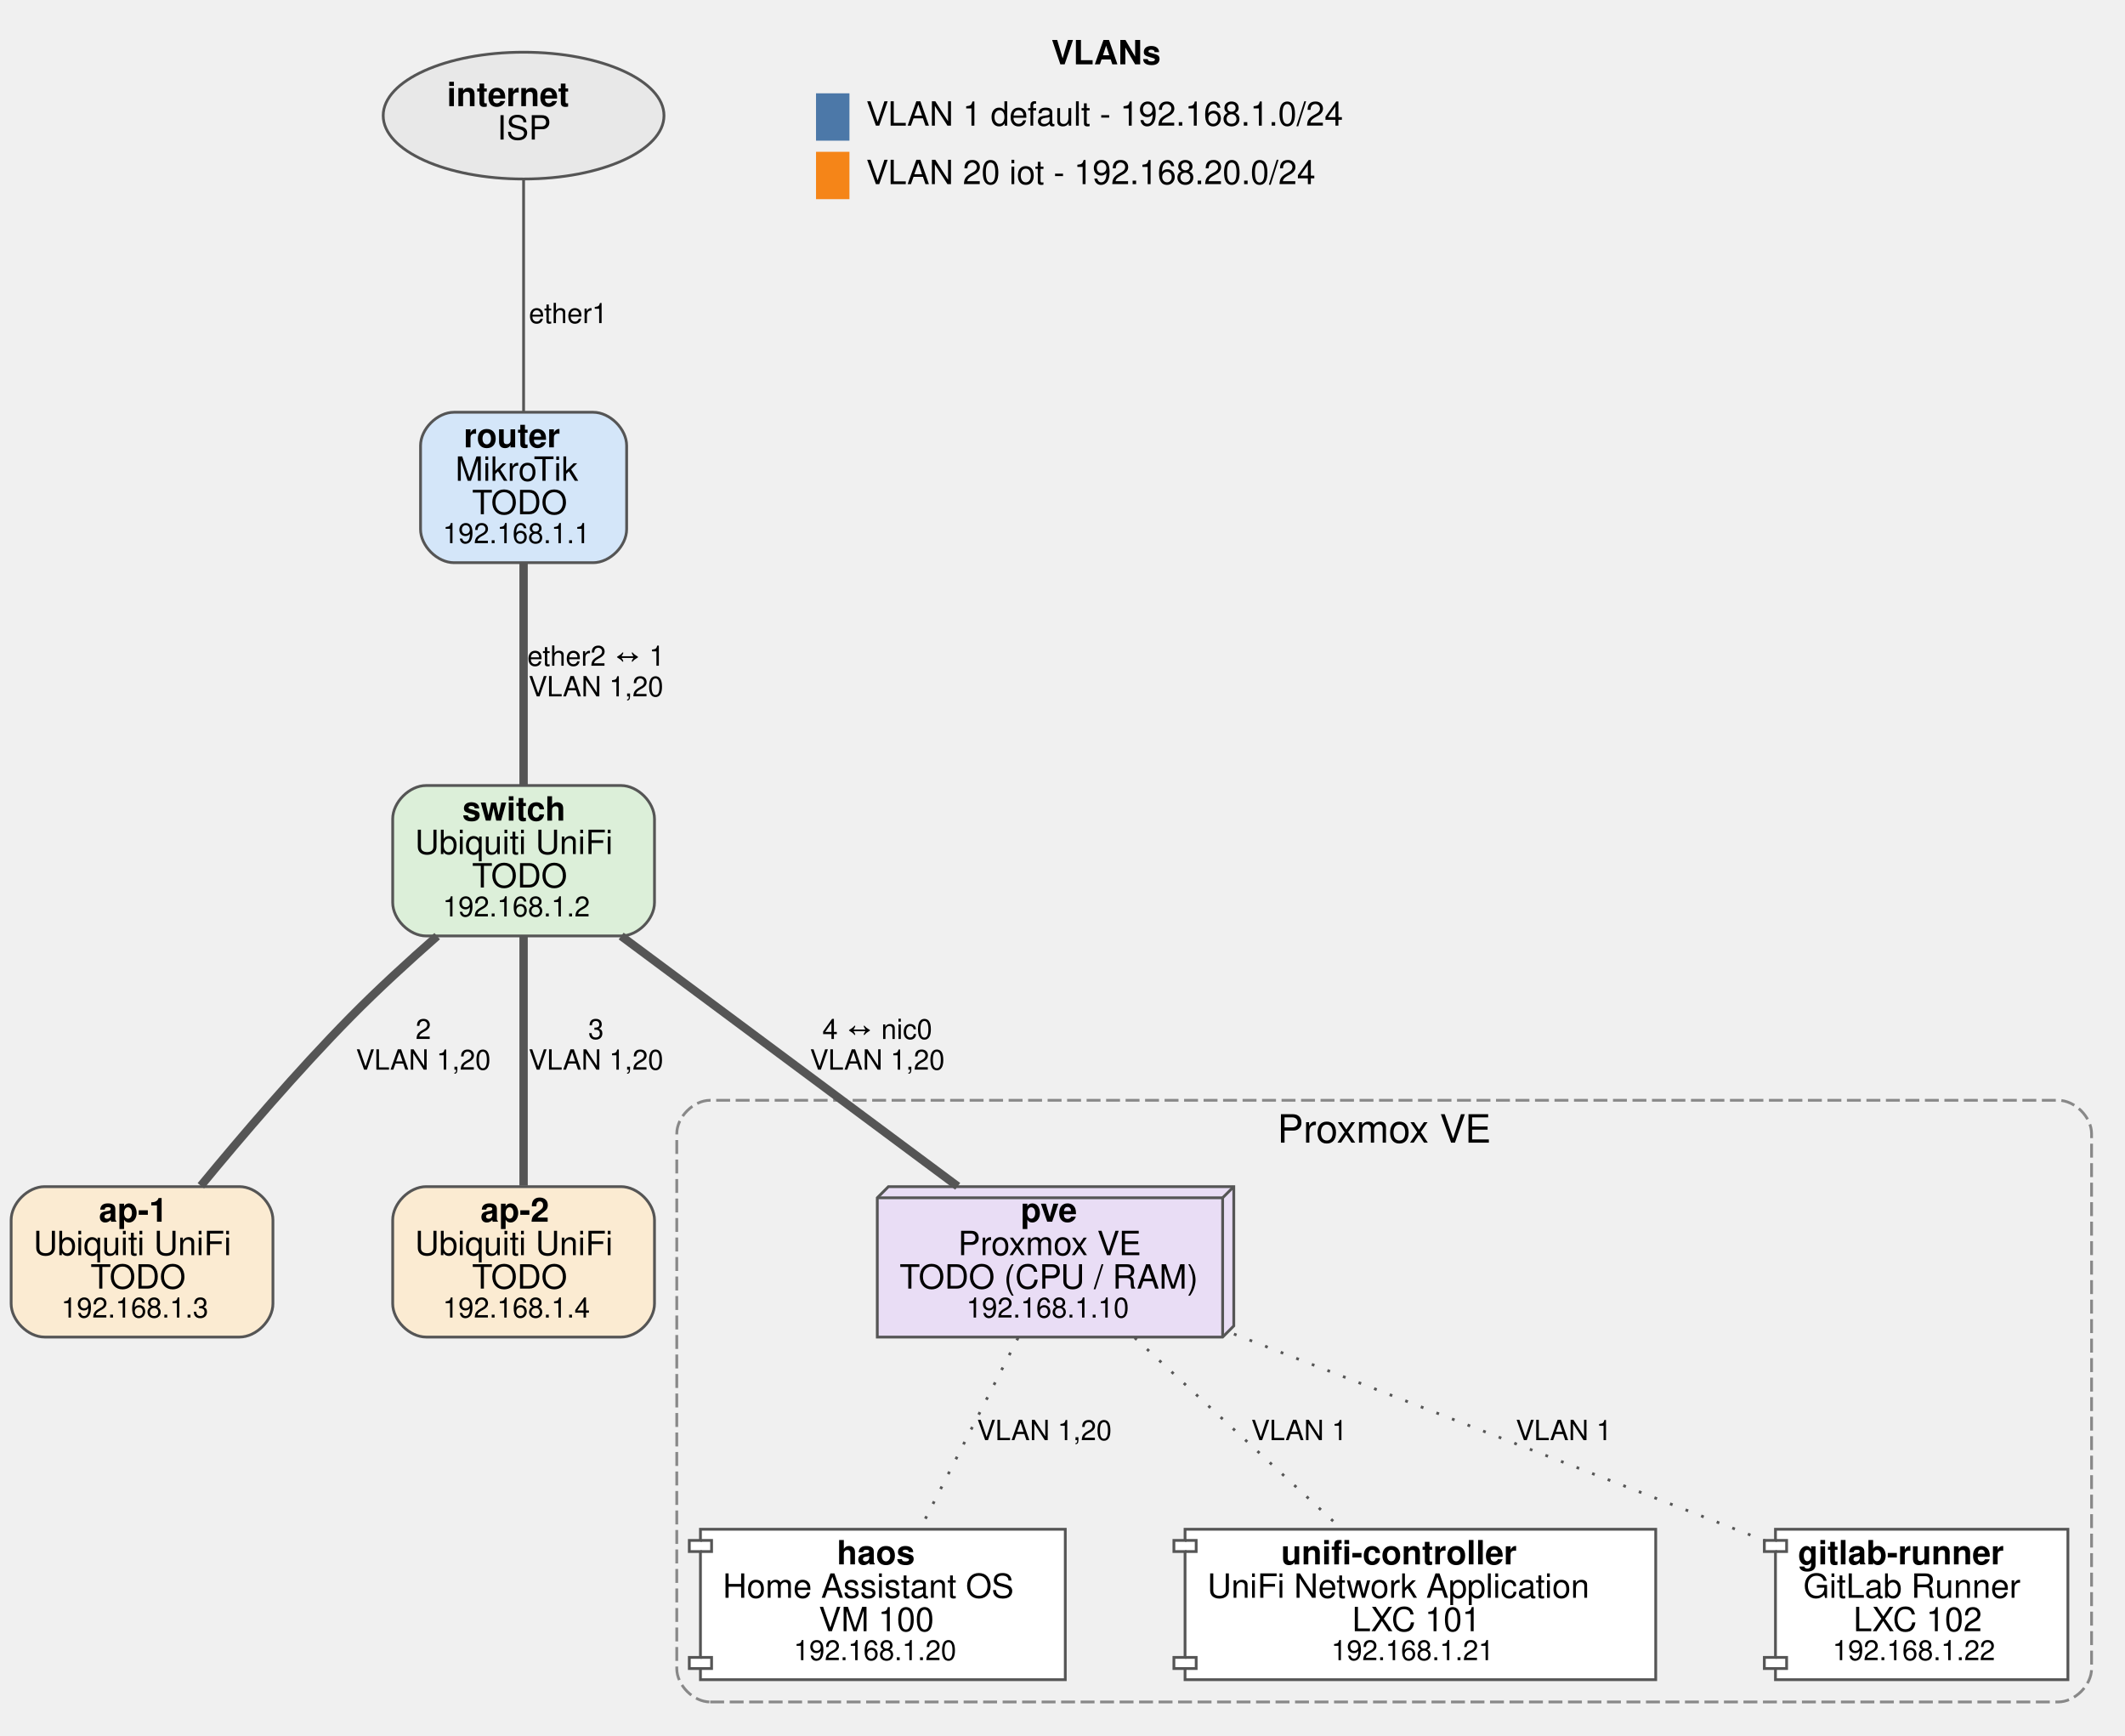
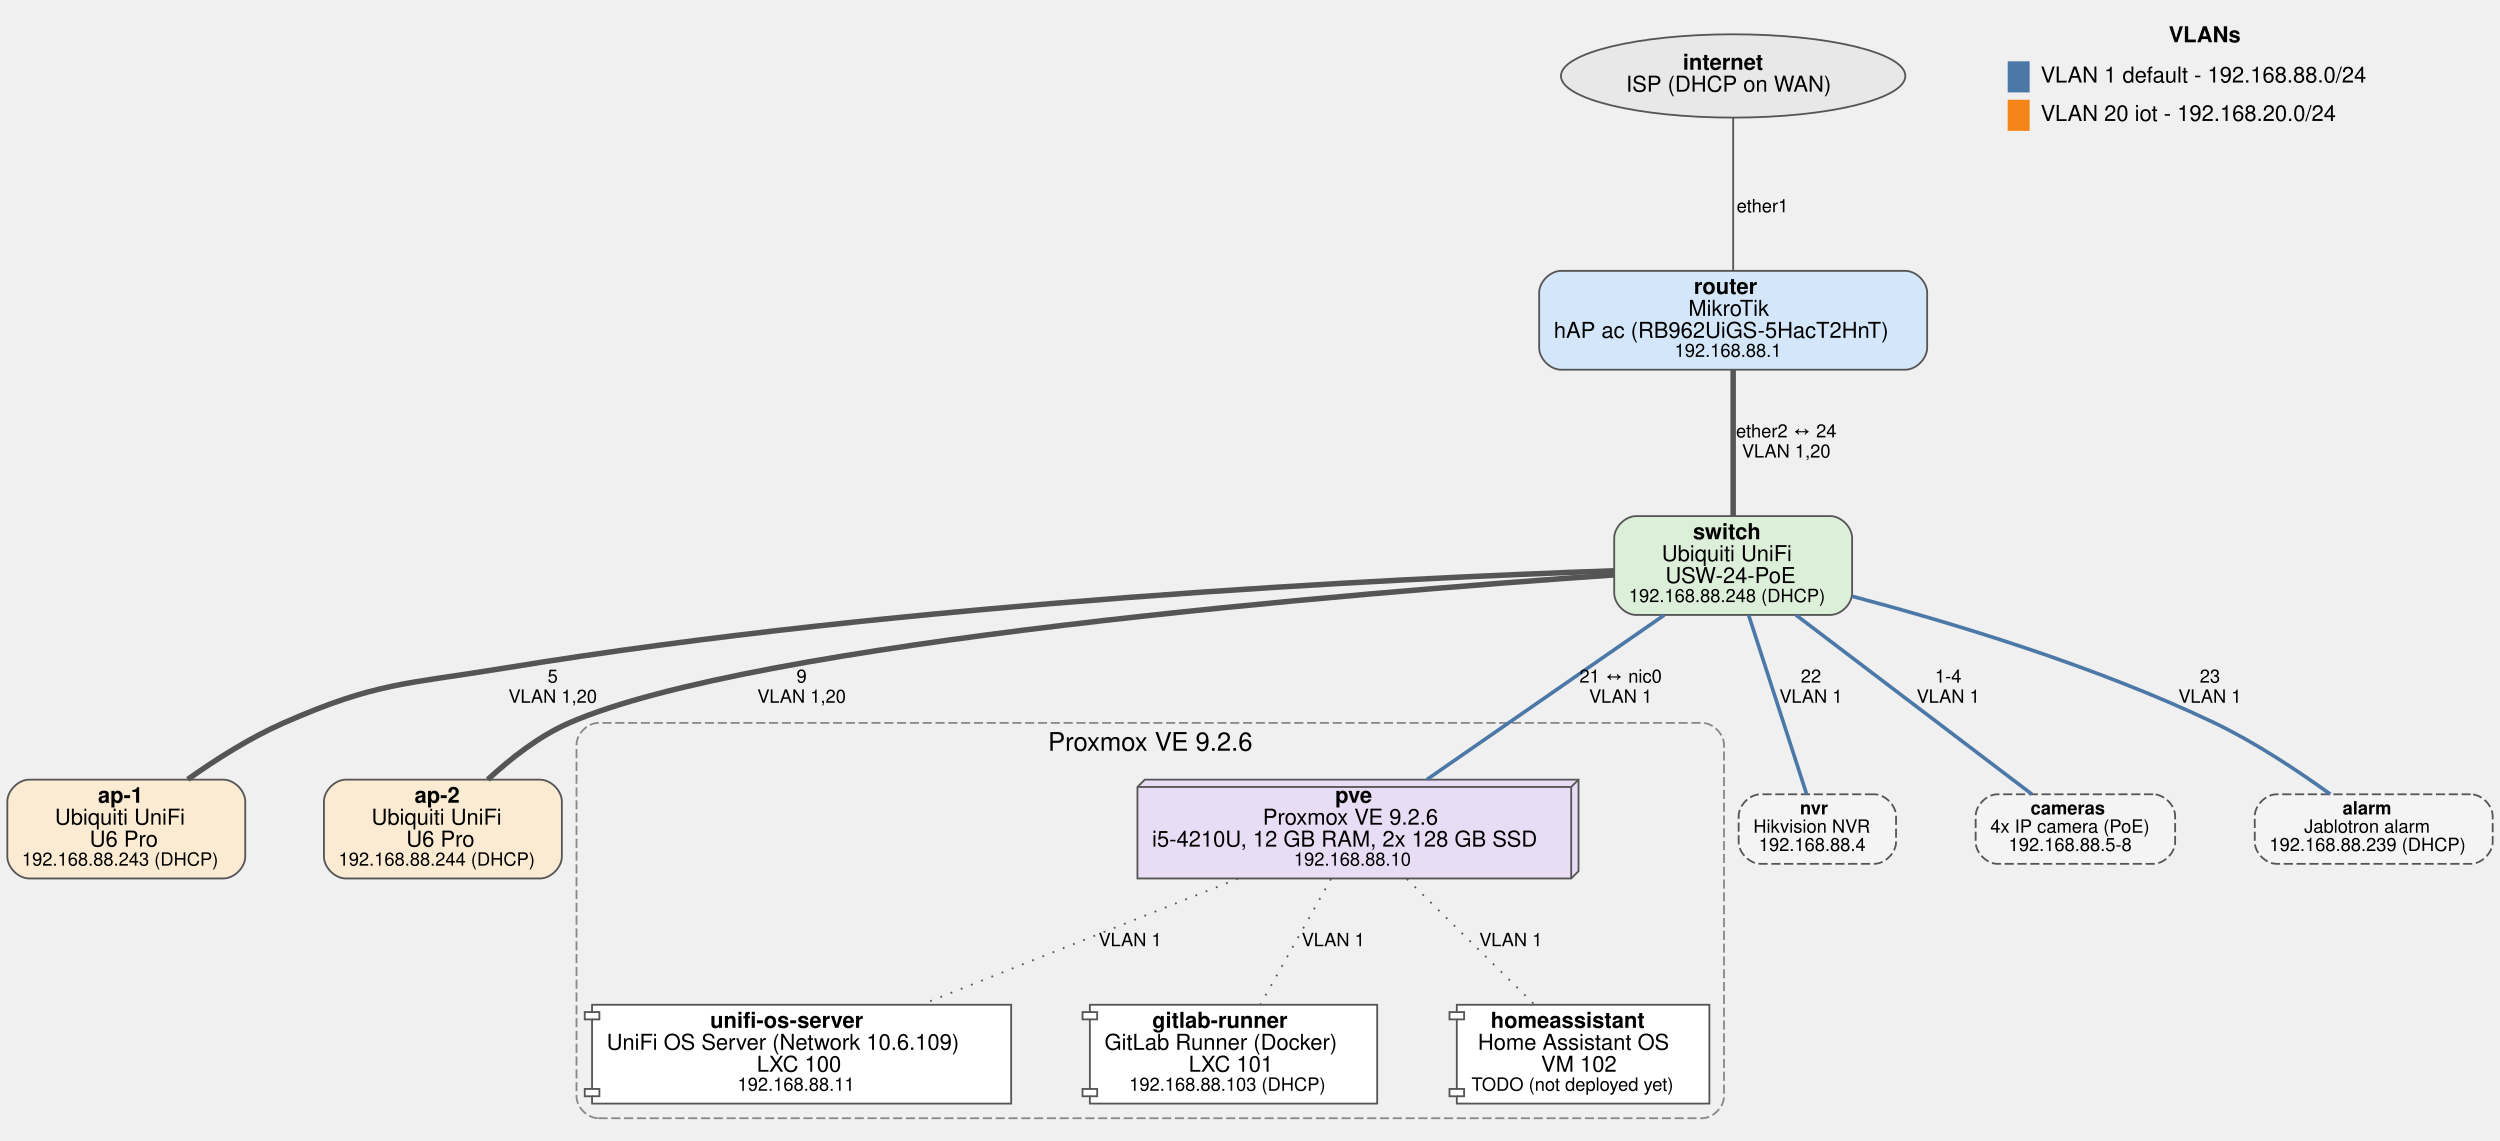
- <svg xmlns="http://www.w3.org/2000/svg" xmlns:xlink="http://www.w3.org/1999/xlink" width="763pt" height="623pt" viewBox="0.00 0.00 763.00 623.00">
+ <svg xmlns="http://www.w3.org/2000/svg" width="1366pt" height="623pt" viewBox="0.00 0.00 1366.00 623.00">
  <g id="graph0" class="graph" transform="scale(1 1) rotate(0) translate(4 619)">
    <g id="clust1" class="cluster">
-       <path fill="transparent" stroke="#888888" stroke-dasharray="5,2" d="M251,-8C251,-8 735,-8 735,-8 741,-8 747,-14 747,-20 747,-20 747,-212 747,-212 747,-218 741,-224 735,-224 735,-224 251,-224 251,-224 245,-224 239,-218 239,-212 239,-212 239,-20 239,-20 239,-14 245,-8 251,-8" />
-       <text text-anchor="middle" x="493" y="-208.8" font-family="Helvetica,sans-Serif" font-size="14.00">Proxmox VE</text>
+       <path fill="transparent" stroke="#888888" stroke-dasharray="5,2" d="M323,-8C323,-8 926,-8 926,-8 932,-8 938,-14 938,-20 938,-20 938,-212 938,-212 938,-218 932,-224 926,-224 926,-224 323,-224 323,-224 317,-224 311,-218 311,-212 311,-212 311,-20 311,-20 311,-14 317,-8 323,-8" />
+       <text text-anchor="middle" x="624.5" y="-208.8" font-family="Helvetica,sans-Serif" font-size="14.00">Proxmox VE 9.2.6</text>
    </g>
    <g id="node1" class="node">
-       <ellipse fill="#e8e8e8" stroke="#555555" cx="184" cy="-577.5" rx="50.41" ry="22.76" />
-       <text text-anchor="start" x="156.5" y="-580.9" font-family="Helvetica,sans-Serif" font-weight="bold" font-size="12.00">internet</text>
-       <text text-anchor="start" x="174.5" y="-568.9" font-family="Helvetica,sans-Serif" font-size="12.00">ISP</text>
+       <ellipse fill="#e8e8e8" stroke="#555555" cx="943" cy="-577.5" rx="94.09" ry="22.76" />
+       <text text-anchor="start" x="915.5" y="-580.9" font-family="Helvetica,sans-Serif" font-weight="bold" font-size="12.00">internet</text>
+       <text text-anchor="start" x="884.5" y="-568.9" font-family="Helvetica,sans-Serif" font-size="12.00">ISP (DHCP on WAN)</text>
    </g>
    <g id="node2" class="node">
-       <g id="a_node2">
-         <a xlink:href="../../network/mikrotik/" xlink:title="router - open docs" target="_top">
-           <path fill="#d4e6f9" stroke="#555555" d="M209,-471C209,-471 159,-471 159,-471 153,-471 147,-465 147,-459 147,-459 147,-429 147,-429 147,-423 153,-417 159,-417 159,-417 209,-417 209,-417 215,-417 221,-423 221,-429 221,-429 221,-459 221,-459 221,-465 215,-471 209,-471" />
-           <text text-anchor="start" x="162.5" y="-458.4" font-family="Helvetica,sans-Serif" font-weight="bold" font-size="12.00">router</text>
-           <text text-anchor="start" x="159.5" y="-446.4" font-family="Helvetica,sans-Serif" font-size="12.00">MikroTik</text>
-           <text text-anchor="start" x="165.5" y="-434.4" font-family="Helvetica,sans-Serif" font-size="12.00">TODO</text>
-           <text text-anchor="start" x="155" y="-424" font-family="Helvetica,sans-Serif" font-size="10.00">192.168.1.1</text>
-         </a>
-       </g>
+       <path fill="#d4e6f9" stroke="#555555" d="M1037,-471C1037,-471 849,-471 849,-471 843,-471 837,-465 837,-459 837,-459 837,-429 837,-429 837,-423 843,-417 849,-417 849,-417 1037,-417 1037,-417 1043,-417 1049,-423 1049,-429 1049,-429 1049,-459 1049,-459 1049,-465 1043,-471 1037,-471" />
+       <text text-anchor="start" x="921.5" y="-458.4" font-family="Helvetica,sans-Serif" font-weight="bold" font-size="12.00">router</text>
+       <text text-anchor="start" x="918.5" y="-446.4" font-family="Helvetica,sans-Serif" font-size="12.00">MikroTik</text>
+       <text text-anchor="start" x="845" y="-434.4" font-family="Helvetica,sans-Serif" font-size="12.00">hAP ac (RB962UiGS-5HacT2HnT)</text>
+       <text text-anchor="start" x="911" y="-424" font-family="Helvetica,sans-Serif" font-size="10.00">192.168.88.1</text>
    </g>
    <g id="edge4" class="edge">
-       <path fill="none" stroke="#555555" d="M184,-554.79C184,-531.88 184,-495.78 184,-471.28" />
-       <text text-anchor="middle" x="200" y="-503" font-family="Helvetica,sans-Serif" font-size="10.00">ether1</text>
+       <path fill="none" stroke="#555555" d="M943,-554.79C943,-531.88 943,-495.78 943,-471.28" />
+       <text text-anchor="middle" x="959" y="-503" font-family="Helvetica,sans-Serif" font-size="10.00">ether1</text>
    </g>
    <g id="node3" class="node">
-       <g id="a_node3">
-         <a xlink:href="../../network/unifi/" xlink:title="switch - open docs" target="_top">
-           <path fill="#dcefd9" stroke="#555555" d="M219,-337C219,-337 149,-337 149,-337 143,-337 137,-331 137,-325 137,-325 137,-295 137,-295 137,-289 143,-283 149,-283 149,-283 219,-283 219,-283 225,-283 231,-289 231,-295 231,-295 231,-325 231,-325 231,-331 225,-337 219,-337" />
-           <text text-anchor="start" x="162" y="-324.4" font-family="Helvetica,sans-Serif" font-weight="bold" font-size="12.00">switch</text>
-           <text text-anchor="start" x="145" y="-312.4" font-family="Helvetica,sans-Serif" font-size="12.00">Ubiquiti UniFi</text>
-           <text text-anchor="start" x="165.5" y="-300.4" font-family="Helvetica,sans-Serif" font-size="12.00">TODO</text>
-           <text text-anchor="start" x="155" y="-290" font-family="Helvetica,sans-Serif" font-size="10.00">192.168.1.2</text>
-         </a>
-       </g>
+       <path fill="#dcefd9" stroke="#555555" d="M996,-337C996,-337 890,-337 890,-337 884,-337 878,-331 878,-325 878,-325 878,-295 878,-295 878,-289 884,-283 890,-283 890,-283 996,-283 996,-283 1002,-283 1008,-289 1008,-295 1008,-295 1008,-325 1008,-325 1008,-331 1002,-337 996,-337" />
+       <text text-anchor="start" x="921" y="-324.4" font-family="Helvetica,sans-Serif" font-weight="bold" font-size="12.00">switch</text>
+       <text text-anchor="start" x="904" y="-312.4" font-family="Helvetica,sans-Serif" font-size="12.00">Ubiquiti UniFi</text>
+       <text text-anchor="start" x="906" y="-300.4" font-family="Helvetica,sans-Serif" font-size="12.00">USW-24-PoE</text>
+       <text text-anchor="start" x="886" y="-290" font-family="Helvetica,sans-Serif" font-size="10.00">192.168.88.248 (DHCP)</text>
    </g>
    <g id="edge5" class="edge">
-       <path fill="none" stroke="#555555" stroke-width="3" d="M184,-416.92C184,-393.78 184,-360.15 184,-337.02" />
-       <text text-anchor="middle" x="210" y="-380" font-family="Helvetica,sans-Serif" font-size="10.00">ether2 ↔ 1</text>
-       <text text-anchor="middle" x="210" y="-369" font-family="Helvetica,sans-Serif" font-size="10.00">VLAN 1,20</text>
+       <path fill="none" stroke="#555555" stroke-width="3" d="M943,-416.92C943,-393.78 943,-360.15 943,-337.02" />
+       <text text-anchor="middle" x="972" y="-380" font-family="Helvetica,sans-Serif" font-size="10.00">ether2 ↔ 24</text>
+       <text text-anchor="middle" x="972" y="-369" font-family="Helvetica,sans-Serif" font-size="10.00">VLAN 1,20</text>
    </g>
    <g id="node4" class="node">
-       <g id="a_node4">
-         <a xlink:href="../../network/unifi/" xlink:title="ap-1 - open docs" target="_top">
-           <path fill="#fbebd2" stroke="#555555" d="M82,-193C82,-193 12,-193 12,-193 6,-193 0,-187 0,-181 0,-181 0,-151 0,-151 0,-145 6,-139 12,-139 12,-139 82,-139 82,-139 88,-139 94,-145 94,-151 94,-151 94,-181 94,-181 94,-187 88,-193 82,-193" />
-           <text text-anchor="start" x="31.5" y="-180.4" font-family="Helvetica,sans-Serif" font-weight="bold" font-size="12.00">ap-1</text>
-           <text text-anchor="start" x="8" y="-168.4" font-family="Helvetica,sans-Serif" font-size="12.00">Ubiquiti UniFi</text>
-           <text text-anchor="start" x="28.5" y="-156.4" font-family="Helvetica,sans-Serif" font-size="12.00">TODO</text>
-           <text text-anchor="start" x="18" y="-146" font-family="Helvetica,sans-Serif" font-size="10.00">192.168.1.3</text>
-         </a>
-       </g>
+       <path fill="#fbebd2" stroke="#555555" d="M118,-193C118,-193 12,-193 12,-193 6,-193 0,-187 0,-181 0,-181 0,-151 0,-151 0,-145 6,-139 12,-139 12,-139 118,-139 118,-139 124,-139 130,-145 130,-151 130,-151 130,-181 130,-181 130,-187 124,-193 118,-193" />
+       <text text-anchor="start" x="49.5" y="-180.4" font-family="Helvetica,sans-Serif" font-weight="bold" font-size="12.00">ap-1</text>
+       <text text-anchor="start" x="26" y="-168.4" font-family="Helvetica,sans-Serif" font-size="12.00">Ubiquiti UniFi</text>
+       <text text-anchor="start" x="45" y="-156.4" font-family="Helvetica,sans-Serif" font-size="12.00">U6 Pro</text>
+       <text text-anchor="start" x="8" y="-146" font-family="Helvetica,sans-Serif" font-size="10.00">192.168.88.243 (DHCP)</text>
    </g>
    <g id="edge6" class="edge">
-       <path fill="none" stroke="#555555" stroke-width="3" d="M152.98,-282.93C142.84,-274.03 131.7,-263.84 122,-254 102.82,-234.55 82.69,-211 68.12,-193.31" />
-       <text text-anchor="middle" x="148" y="-246" font-family="Helvetica,sans-Serif" font-size="10.00">2</text>
-       <text text-anchor="middle" x="148" y="-235" font-family="Helvetica,sans-Serif" font-size="10.00">VLAN 1,20</text>
+       <path fill="none" stroke="#555555" stroke-width="3" d="M877.8,-307.14C757.39,-302.95 492.31,-290.1 272,-254 217.32,-245.04 201.72,-246.3 151,-224 132.63,-215.93 113.88,-204.01 98.59,-193.15" />
+       <text text-anchor="middle" x="298" y="-246" font-family="Helvetica,sans-Serif" font-size="10.00">5</text>
+       <text text-anchor="middle" x="298" y="-235" font-family="Helvetica,sans-Serif" font-size="10.00">VLAN 1,20</text>
    </g>
    <g id="node5" class="node">
-       <g id="a_node5">
-         <a xlink:href="../../network/unifi/" xlink:title="ap-2 - open docs" target="_top">
-           <path fill="#fbebd2" stroke="#555555" d="M219,-193C219,-193 149,-193 149,-193 143,-193 137,-187 137,-181 137,-181 137,-151 137,-151 137,-145 143,-139 149,-139 149,-139 219,-139 219,-139 225,-139 231,-145 231,-151 231,-151 231,-181 231,-181 231,-187 225,-193 219,-193" />
-           <text text-anchor="start" x="168.5" y="-180.4" font-family="Helvetica,sans-Serif" font-weight="bold" font-size="12.00">ap-2</text>
-           <text text-anchor="start" x="145" y="-168.4" font-family="Helvetica,sans-Serif" font-size="12.00">Ubiquiti UniFi</text>
-           <text text-anchor="start" x="165.5" y="-156.4" font-family="Helvetica,sans-Serif" font-size="12.00">TODO</text>
-           <text text-anchor="start" x="155" y="-146" font-family="Helvetica,sans-Serif" font-size="10.00">192.168.1.4</text>
-         </a>
-       </g>
+       <path fill="#fbebd2" stroke="#555555" d="M291,-193C291,-193 185,-193 185,-193 179,-193 173,-187 173,-181 173,-181 173,-151 173,-151 173,-145 179,-139 185,-139 185,-139 291,-139 291,-139 297,-139 303,-145 303,-151 303,-151 303,-181 303,-181 303,-187 297,-193 291,-193" />
+       <text text-anchor="start" x="222.5" y="-180.4" font-family="Helvetica,sans-Serif" font-weight="bold" font-size="12.00">ap-2</text>
+       <text text-anchor="start" x="199" y="-168.4" font-family="Helvetica,sans-Serif" font-size="12.00">Ubiquiti UniFi</text>
+       <text text-anchor="start" x="218" y="-156.4" font-family="Helvetica,sans-Serif" font-size="12.00">U6 Pro</text>
+       <text text-anchor="start" x="181" y="-146" font-family="Helvetica,sans-Serif" font-size="10.00">192.168.88.244 (DHCP)</text>
    </g>
    <g id="edge7" class="edge">
-       <path fill="none" stroke="#555555" stroke-width="3" d="M184,-282.96C184,-257.49 184,-218.93 184,-193.36" />
-       <text text-anchor="middle" x="210" y="-246" font-family="Helvetica,sans-Serif" font-size="10.00">3</text>
-       <text text-anchor="middle" x="210" y="-235" font-family="Helvetica,sans-Serif" font-size="10.00">VLAN 1,20</text>
+       <path fill="none" stroke="#555555" stroke-width="3" d="M877.82,-304.85C736.96,-295.15 408.65,-268.38 307,-224 290.48,-216.79 274.77,-204.41 262.52,-193.03" />
+       <text text-anchor="middle" x="434" y="-246" font-family="Helvetica,sans-Serif" font-size="10.00">9</text>
+       <text text-anchor="middle" x="434" y="-235" font-family="Helvetica,sans-Serif" font-size="10.00">VLAN 1,20</text>
    </g>
    <g id="node6" class="node">
-       <g id="a_node6">
-         <a xlink:href="../../servers/proxmox/" xlink:title="pve - open docs" target="_top">
-           <polygon fill="#e9ddf5" stroke="#555555" points="439,-193 315,-193 311,-189 311,-139 435,-139 439,-143 439,-193" />
-           <polyline fill="none" stroke="#555555" points="435,-189 311,-189 " />
-           <polyline fill="none" stroke="#555555" points="435,-189 435,-139 " />
-           <polyline fill="none" stroke="#555555" points="435,-189 439,-193 " />
-           <text text-anchor="start" x="362.5" y="-180.4" font-family="Helvetica,sans-Serif" font-weight="bold" font-size="12.00">pve</text>
-           <text text-anchor="start" x="340" y="-168.4" font-family="Helvetica,sans-Serif" font-size="12.00">Proxmox VE</text>
-           <text text-anchor="start" x="319" y="-156.4" font-family="Helvetica,sans-Serif" font-size="12.00">TODO (CPU / RAM)</text>
-           <text text-anchor="start" x="343" y="-146" font-family="Helvetica,sans-Serif" font-size="10.00">192.168.1.10</text>
-         </a>
-       </g>
+       <polygon fill="#e9ddf5" stroke="#555555" points="858.5,-193 621.5,-193 617.5,-189 617.5,-139 854.5,-139 858.5,-143 858.5,-193" />
+       <polyline fill="none" stroke="#555555" points="854.5,-189 617.5,-189 " />
+       <polyline fill="none" stroke="#555555" points="854.5,-189 854.5,-139 " />
+       <polyline fill="none" stroke="#555555" points="854.5,-189 858.5,-193 " />
+       <text text-anchor="start" x="725.5" y="-180.4" font-family="Helvetica,sans-Serif" font-weight="bold" font-size="12.00">pve</text>
+       <text text-anchor="start" x="686" y="-168.4" font-family="Helvetica,sans-Serif" font-size="12.00">Proxmox VE 9.2.6</text>
+       <text text-anchor="start" x="625.5" y="-156.4" font-family="Helvetica,sans-Serif" font-size="12.00">i5-4210U, 12 GB RAM, 2x 128 GB SSD</text>
+       <text text-anchor="start" x="703" y="-146" font-family="Helvetica,sans-Serif" font-size="10.00">192.168.88.10</text>
    </g>
    <g id="edge8" class="edge">
-       <path fill="none" stroke="#555555" stroke-width="3" d="M219.03,-282.96C253.39,-257.41 305.48,-218.69 339.87,-193.12" />
-       <text text-anchor="middle" x="311" y="-246" font-family="Helvetica,sans-Serif" font-size="10.00">4 ↔ nic0</text>
-       <text text-anchor="middle" x="311" y="-235" font-family="Helvetica,sans-Serif" font-size="10.00">VLAN 1,20</text>
+       <path fill="none" stroke="#4c78a8" stroke-width="2" d="M905.4,-282.96C868.53,-257.41 812.62,-218.69 775.71,-193.12" />
+       <text text-anchor="middle" x="881.5" y="-246" font-family="Helvetica,sans-Serif" font-size="10.00">21 ↔ nic0</text>
+       <text text-anchor="middle" x="881.5" y="-235" font-family="Helvetica,sans-Serif" font-size="10.00">VLAN 1</text>
+     </g>
+     <g id="node10" class="node">
+       <path fill="#f4f4f4" stroke="#555555" stroke-dasharray="5,2" d="M1020,-185C1020,-185 958,-185 958,-185 952,-185 946,-179 946,-173 946,-173 946,-159 946,-159 946,-153 952,-147 958,-147 958,-147 1020,-147 1020,-147 1026,-147 1032,-153 1032,-159 1032,-159 1032,-173 1032,-173 1032,-179 1026,-185 1020,-185" />
+       <text text-anchor="start" x="979.5" y="-174" font-family="Helvetica,sans-Serif" font-weight="bold" font-size="10.00">nvr</text>
+       <text text-anchor="start" x="954" y="-164" font-family="Helvetica,sans-Serif" font-size="10.00">Hikvision NVR</text>
+       <text text-anchor="start" x="957" y="-154" font-family="Helvetica,sans-Serif" font-size="10.00">192.168.88.4</text>
+     </g>
+     <g id="edge10" class="edge">
+       <path fill="none" stroke="#4c78a8" stroke-width="2" d="M951.44,-282.96C960.62,-254.61 975.06,-210.03 983.1,-185.21" />
+       <text text-anchor="middle" x="985.5" y="-246" font-family="Helvetica,sans-Serif" font-size="10.00">22</text>
+       <text text-anchor="middle" x="985.5" y="-235" font-family="Helvetica,sans-Serif" font-size="10.00">VLAN 1</text>
+     </g>
+     <g id="node11" class="node">
+       <path fill="#f4f4f4" stroke="#555555" stroke-dasharray="5,2" d="M1172.5,-185C1172.5,-185 1087.5,-185 1087.5,-185 1081.5,-185 1075.5,-179 1075.5,-173 1075.5,-173 1075.5,-159 1075.5,-159 1075.5,-153 1081.5,-147 1087.5,-147 1087.5,-147 1172.5,-147 1172.5,-147 1178.5,-147 1184.5,-153 1184.5,-159 1184.5,-159 1184.5,-173 1184.5,-173 1184.5,-179 1178.5,-185 1172.5,-185" />
+       <text text-anchor="start" x="1105.5" y="-174" font-family="Helvetica,sans-Serif" font-weight="bold" font-size="10.00">cameras</text>
+       <text text-anchor="start" x="1083.5" y="-164" font-family="Helvetica,sans-Serif" font-size="10.00">4x IP camera (PoE)</text>
+       <text text-anchor="start" x="1093.5" y="-154" font-family="Helvetica,sans-Serif" font-size="10.00">192.168.88.5-8</text>
+     </g>
+     <g id="edge9" class="edge">
+       <path fill="none" stroke="#4c78a8" stroke-width="2" d="M977.3,-282.96C1014.73,-254.53 1073.67,-209.78 1106.29,-185" />
+       <text text-anchor="middle" x="1060.5" y="-246" font-family="Helvetica,sans-Serif" font-size="10.00">1-4</text>
+       <text text-anchor="middle" x="1060.5" y="-235" font-family="Helvetica,sans-Serif" font-size="10.00">VLAN 1</text>
+     </g>
+     <g id="node12" class="node">
+       <path fill="#f4f4f4" stroke="#555555" stroke-dasharray="5,2" d="M1346,-185C1346,-185 1240,-185 1240,-185 1234,-185 1228,-179 1228,-173 1228,-173 1228,-159 1228,-159 1228,-153 1234,-147 1240,-147 1240,-147 1346,-147 1346,-147 1352,-147 1358,-153 1358,-159 1358,-159 1358,-173 1358,-173 1358,-179 1352,-185 1346,-185" />
+       <text text-anchor="start" x="1276" y="-174" font-family="Helvetica,sans-Serif" font-weight="bold" font-size="10.00">alarm</text>
+       <text text-anchor="start" x="1255" y="-164" font-family="Helvetica,sans-Serif" font-size="10.00">Jablotron alarm</text>
+       <text text-anchor="start" x="1236" y="-154" font-family="Helvetica,sans-Serif" font-size="10.00">192.168.88.239 (DHCP)</text>
+     </g>
+     <g id="edge11" class="edge">
+       <path fill="none" stroke="#4c78a8" stroke-width="2" d="M1008.08,-293.18C1062.47,-278.75 1141.29,-254.96 1206,-224 1228.64,-213.17 1252.34,-197.29 1269.28,-185.05" />
+       <text text-anchor="middle" x="1203.5" y="-246" font-family="Helvetica,sans-Serif" font-size="10.00">23</text>
+       <text text-anchor="middle" x="1203.5" y="-235" font-family="Helvetica,sans-Serif" font-size="10.00">VLAN 1</text>
    </g>
    <g id="node7" class="node">
-       <g id="a_node7">
-         <a xlink:href="../../home-assistant/" xlink:title="haos - open docs" target="_top">
-           <polygon fill="#ffffff" stroke="#555555" points="378.5,-70 247.5,-70 247.5,-66 243.5,-66 243.5,-62 247.5,-62 247.5,-24 243.5,-24 243.5,-20 247.5,-20 247.5,-16 378.5,-16 378.5,-70" />
-           <polyline fill="none" stroke="#555555" points="247.5,-66 251.5,-66 251.5,-62 247.5,-62 " />
-           <polyline fill="none" stroke="#555555" points="247.5,-24 251.5,-24 251.5,-20 247.5,-20 " />
-           <text text-anchor="start" x="296.5" y="-57.4" font-family="Helvetica,sans-Serif" font-weight="bold" font-size="12.00">haos</text>
-           <text text-anchor="start" x="255.5" y="-45.4" font-family="Helvetica,sans-Serif" font-size="12.00">Home Assistant OS</text>
-           <text text-anchor="start" x="290" y="-33.4" font-family="Helvetica,sans-Serif" font-size="12.00">VM 100</text>
-           <text text-anchor="start" x="281" y="-23" font-family="Helvetica,sans-Serif" font-size="10.00">192.168.1.20</text>
-         </a>
-       </g>
+       <polygon fill="#ffffff" stroke="#555555" points="548.5,-70 319.5,-70 319.5,-66 315.5,-66 315.5,-62 319.5,-62 319.5,-24 315.5,-24 315.5,-20 319.5,-20 319.5,-16 548.5,-16 548.5,-70" />
+       <polyline fill="none" stroke="#555555" points="319.5,-66 323.5,-66 323.5,-62 319.5,-62 " />
+       <polyline fill="none" stroke="#555555" points="319.5,-24 323.5,-24 323.5,-20 319.5,-20 " />
+       <text text-anchor="start" x="384" y="-57.4" font-family="Helvetica,sans-Serif" font-weight="bold" font-size="12.00">unifi-os-server</text>
+       <text text-anchor="start" x="327.5" y="-45.4" font-family="Helvetica,sans-Serif" font-size="12.00">UniFi OS Server (Network 10.6.109)</text>
+       <text text-anchor="start" x="409.5" y="-33.4" font-family="Helvetica,sans-Serif" font-size="12.00">LXC 100</text>
+       <text text-anchor="start" x="399" y="-23" font-family="Helvetica,sans-Serif" font-size="10.00">192.168.88.11</text>
    </g>
    <g id="edge1" class="edge">
-       <path fill="none" stroke="#555555" stroke-dasharray="1,5" d="M361.55,-138.74C351.15,-118.45 336.82,-90.49 326.43,-70.2" />
-       <text text-anchor="middle" x="371" y="-102" font-family="Helvetica,sans-Serif" font-size="10.00">VLAN 1,20</text>
+       <path fill="none" stroke="#555555" stroke-dasharray="1,5" d="M672.41,-138.89C621.27,-118.54 550.58,-90.4 499.47,-70.06" />
+       <text text-anchor="middle" x="613.5" y="-102" font-family="Helvetica,sans-Serif" font-size="10.00">VLAN 1</text>
    </g>
    <g id="node8" class="node">
-       <g id="a_node8">
-         <a xlink:href="../../network/unifi/" xlink:title="unifi-controller - open docs" target="_top">
-           <polygon fill="#ffffff" stroke="#555555" points="590.5,-70 421.5,-70 421.5,-66 417.5,-66 417.5,-62 421.5,-62 421.5,-24 417.5,-24 417.5,-20 421.5,-20 421.5,-16 590.5,-16 590.5,-70" />
-           <polyline fill="none" stroke="#555555" points="421.5,-66 425.5,-66 425.5,-62 421.5,-62 " />
-           <polyline fill="none" stroke="#555555" points="421.5,-24 425.5,-24 425.5,-20 421.5,-20 " />
-           <text text-anchor="start" x="456" y="-57.4" font-family="Helvetica,sans-Serif" font-weight="bold" font-size="12.00">unifi-controller</text>
-           <text text-anchor="start" x="429.5" y="-45.4" font-family="Helvetica,sans-Serif" font-size="12.00">UniFi Network Application</text>
-           <text text-anchor="start" x="481.5" y="-33.4" font-family="Helvetica,sans-Serif" font-size="12.00">LXC 101</text>
-           <text text-anchor="start" x="474" y="-23" font-family="Helvetica,sans-Serif" font-size="10.00">192.168.1.21</text>
-         </a>
-       </g>
+       <polygon fill="#ffffff" stroke="#555555" points="748.5,-70 591.5,-70 591.5,-66 587.5,-66 587.5,-62 591.5,-62 591.5,-24 587.5,-24 587.5,-20 591.5,-20 591.5,-16 748.5,-16 748.5,-70" />
+       <polyline fill="none" stroke="#555555" points="591.5,-66 595.5,-66 595.5,-62 591.5,-62 " />
+       <polyline fill="none" stroke="#555555" points="591.5,-24 595.5,-24 595.5,-20 591.5,-20 " />
+       <text text-anchor="start" x="625.5" y="-57.4" font-family="Helvetica,sans-Serif" font-weight="bold" font-size="12.00">gitlab-runner</text>
+       <text text-anchor="start" x="599.5" y="-45.4" font-family="Helvetica,sans-Serif" font-size="12.00">GitLab Runner (Docker)</text>
+       <text text-anchor="start" x="645.5" y="-33.4" font-family="Helvetica,sans-Serif" font-size="12.00">LXC 101</text>
+       <text text-anchor="start" x="613" y="-23" font-family="Helvetica,sans-Serif" font-size="10.00">192.168.88.103 (DHCP)</text>
    </g>
    <g id="edge2" class="edge">
-       <path fill="none" stroke="#555555" stroke-dasharray="1,5" d="M403.43,-138.74C425.4,-118.45 455.67,-90.49 477.63,-70.2" />
-       <text text-anchor="middle" x="462.5" y="-102" font-family="Helvetica,sans-Serif" font-size="10.00">VLAN 1</text>
+       <path fill="none" stroke="#555555" stroke-dasharray="1,5" d="M723.25,-138.74C711.84,-118.45 696.12,-90.49 684.73,-70.2" />
+       <text text-anchor="middle" x="724.5" y="-102" font-family="Helvetica,sans-Serif" font-size="10.00">VLAN 1</text>
    </g>
    <g id="node9" class="node">
-       <g id="a_node9">
-         <a xlink:href="../../servers/proxmox/" xlink:title="gitlab-runner - open docs" target="_top">
-           <polygon fill="#ffffff" stroke="#555555" points="738.5,-70 633.5,-70 633.5,-66 629.5,-66 629.5,-62 633.5,-62 633.5,-24 629.5,-24 629.5,-20 633.5,-20 633.5,-16 738.5,-16 738.5,-70" />
-           <polyline fill="none" stroke="#555555" points="633.5,-66 637.5,-66 637.5,-62 633.5,-62 " />
-           <polyline fill="none" stroke="#555555" points="633.5,-24 637.5,-24 637.5,-20 633.5,-20 " />
-           <text text-anchor="start" x="641.5" y="-57.4" font-family="Helvetica,sans-Serif" font-weight="bold" font-size="12.00">gitlab-runner</text>
-           <text text-anchor="start" x="643.5" y="-45.4" font-family="Helvetica,sans-Serif" font-size="12.00">GitLab Runner</text>
-           <text text-anchor="start" x="661.5" y="-33.4" font-family="Helvetica,sans-Serif" font-size="12.00">LXC 102</text>
-           <text text-anchor="start" x="654" y="-23" font-family="Helvetica,sans-Serif" font-size="10.00">192.168.1.22</text>
-         </a>
-       </g>
+       <polygon fill="#ffffff" stroke="#555555" points="930,-70 792,-70 792,-66 788,-66 788,-62 792,-62 792,-24 788,-24 788,-20 792,-20 792,-16 930,-16 930,-70" />
+       <polyline fill="none" stroke="#555555" points="792,-66 796,-66 796,-62 792,-62 " />
+       <polyline fill="none" stroke="#555555" points="792,-24 796,-24 796,-20 792,-20 " />
+       <text text-anchor="start" x="810.5" y="-57.4" font-family="Helvetica,sans-Serif" font-weight="bold" font-size="12.00">homeassistant</text>
+       <text text-anchor="start" x="803.5" y="-45.4" font-family="Helvetica,sans-Serif" font-size="12.00">Home Assistant OS</text>
+       <text text-anchor="start" x="838" y="-33.4" font-family="Helvetica,sans-Serif" font-size="12.00">VM 102</text>
+       <text text-anchor="start" x="800" y="-23" font-family="Helvetica,sans-Serif" font-size="10.00">TODO (not deployed yet)</text>
    </g>
    <g id="edge3" class="edge">
-       <path fill="none" stroke="#555555" stroke-dasharray="1,5" d="M439.06,-140.08C496.5,-117.73 579.74,-85.34 633.37,-64.47" />
-       <text text-anchor="middle" x="557.5" y="-102" font-family="Helvetica,sans-Serif" font-size="10.00">VLAN 1</text>
+       <path fill="none" stroke="#555555" stroke-dasharray="1,5" d="M764.69,-138.74C785.32,-118.45 813.74,-90.49 834.36,-70.2" />
+       <text text-anchor="middle" x="821.5" y="-102" font-family="Helvetica,sans-Serif" font-size="10.00">VLAN 1</text>
    </g>
-     <g id="node10" class="node">
-       <text text-anchor="start" x="373.5" y="-595.9" font-family="Helvetica,sans-Serif" font-weight="bold" font-size="12.00">VLANs</text>
-       <polygon fill="#4c78a8" stroke="transparent" points="289,-568.5 289,-585.5 301,-585.5 301,-568.5 289,-568.5" />
-       <text text-anchor="start" x="291" y="-573.9" font-family="Helvetica,sans-Serif" font-size="12.00">  </text>
-       <text text-anchor="start" x="307" y="-573.9" font-family="Helvetica,sans-Serif" font-size="12.00">VLAN 1 default - 192.168.1.0/24</text>
-       <polygon fill="#f58518" stroke="transparent" points="289,-547.5 289,-564.5 301,-564.5 301,-547.5 289,-547.5" />
-       <text text-anchor="start" x="291" y="-552.9" font-family="Helvetica,sans-Serif" font-size="12.00">  </text>
-       <text text-anchor="start" x="307" y="-552.9" font-family="Helvetica,sans-Serif" font-size="12.00">VLAN 20 iot - 192.168.20.0/24</text>
+     <g id="node13" class="node">
+       <text text-anchor="start" x="1181" y="-595.9" font-family="Helvetica,sans-Serif" font-weight="bold" font-size="12.00">VLANs</text>
+       <polygon fill="#4c78a8" stroke="transparent" points="1093,-568.5 1093,-585.5 1105,-585.5 1105,-568.5 1093,-568.5" />
+       <text text-anchor="start" x="1095" y="-573.9" font-family="Helvetica,sans-Serif" font-size="12.00">  </text>
+       <text text-anchor="start" x="1111" y="-573.9" font-family="Helvetica,sans-Serif" font-size="12.00">VLAN 1 default - 192.168.88.0/24</text>
+       <polygon fill="#f58518" stroke="transparent" points="1093,-547.5 1093,-564.5 1105,-564.5 1105,-547.5 1093,-547.5" />
+       <text text-anchor="start" x="1095" y="-552.9" font-family="Helvetica,sans-Serif" font-size="12.00">  </text>
+       <text text-anchor="start" x="1111" y="-552.9" font-family="Helvetica,sans-Serif" font-size="12.00">VLAN 20 iot - 192.168.20.0/24</text>
    </g>
  </g>
</svg>
